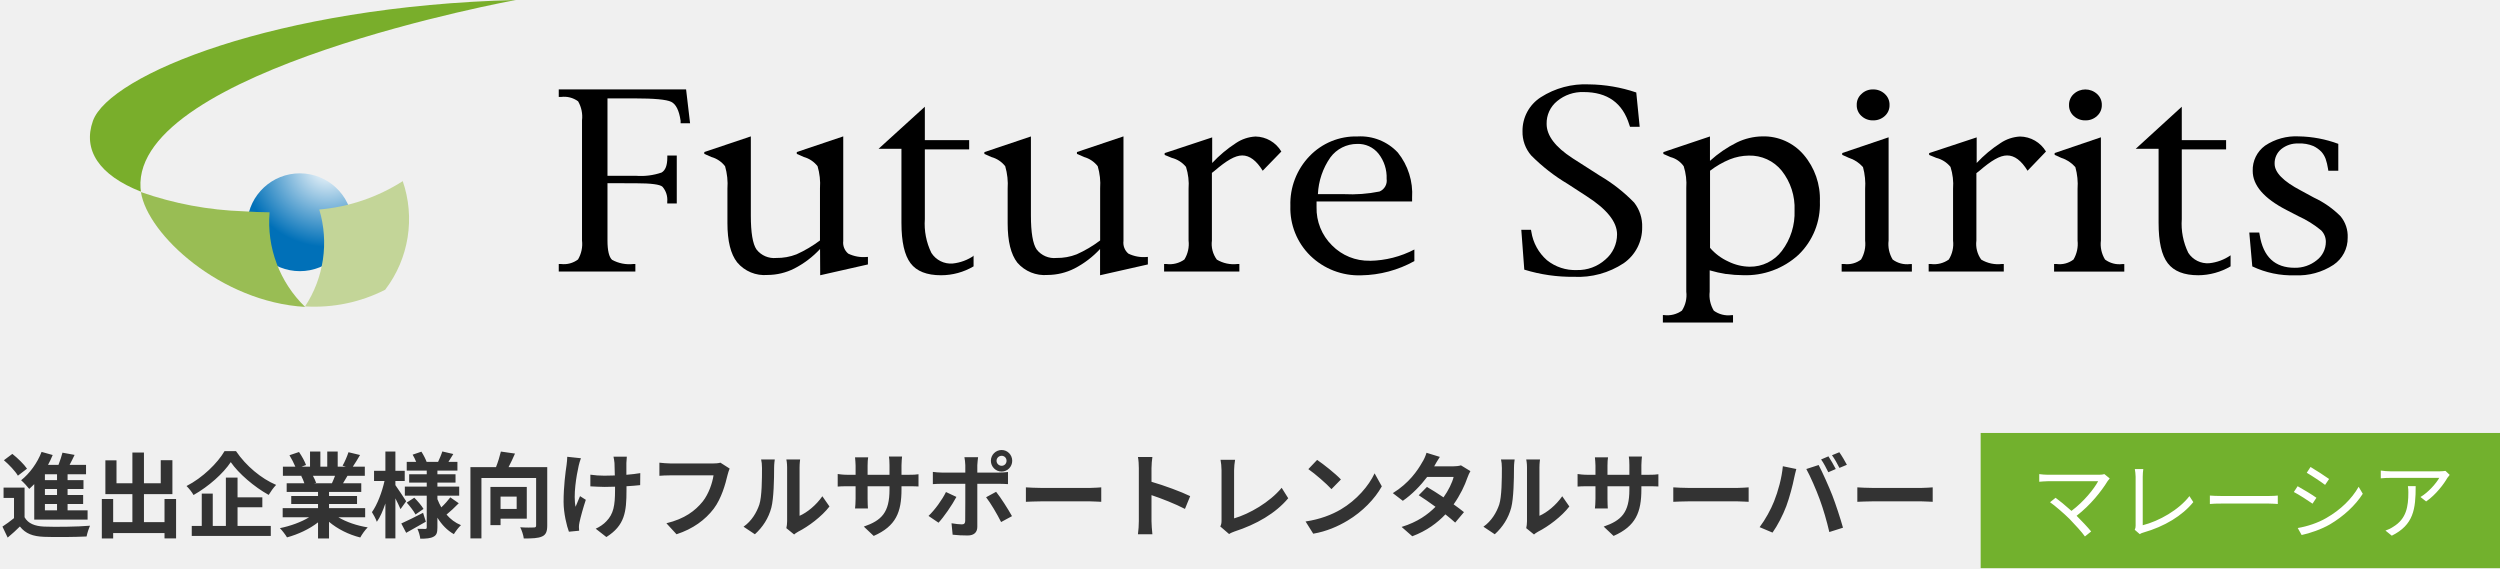
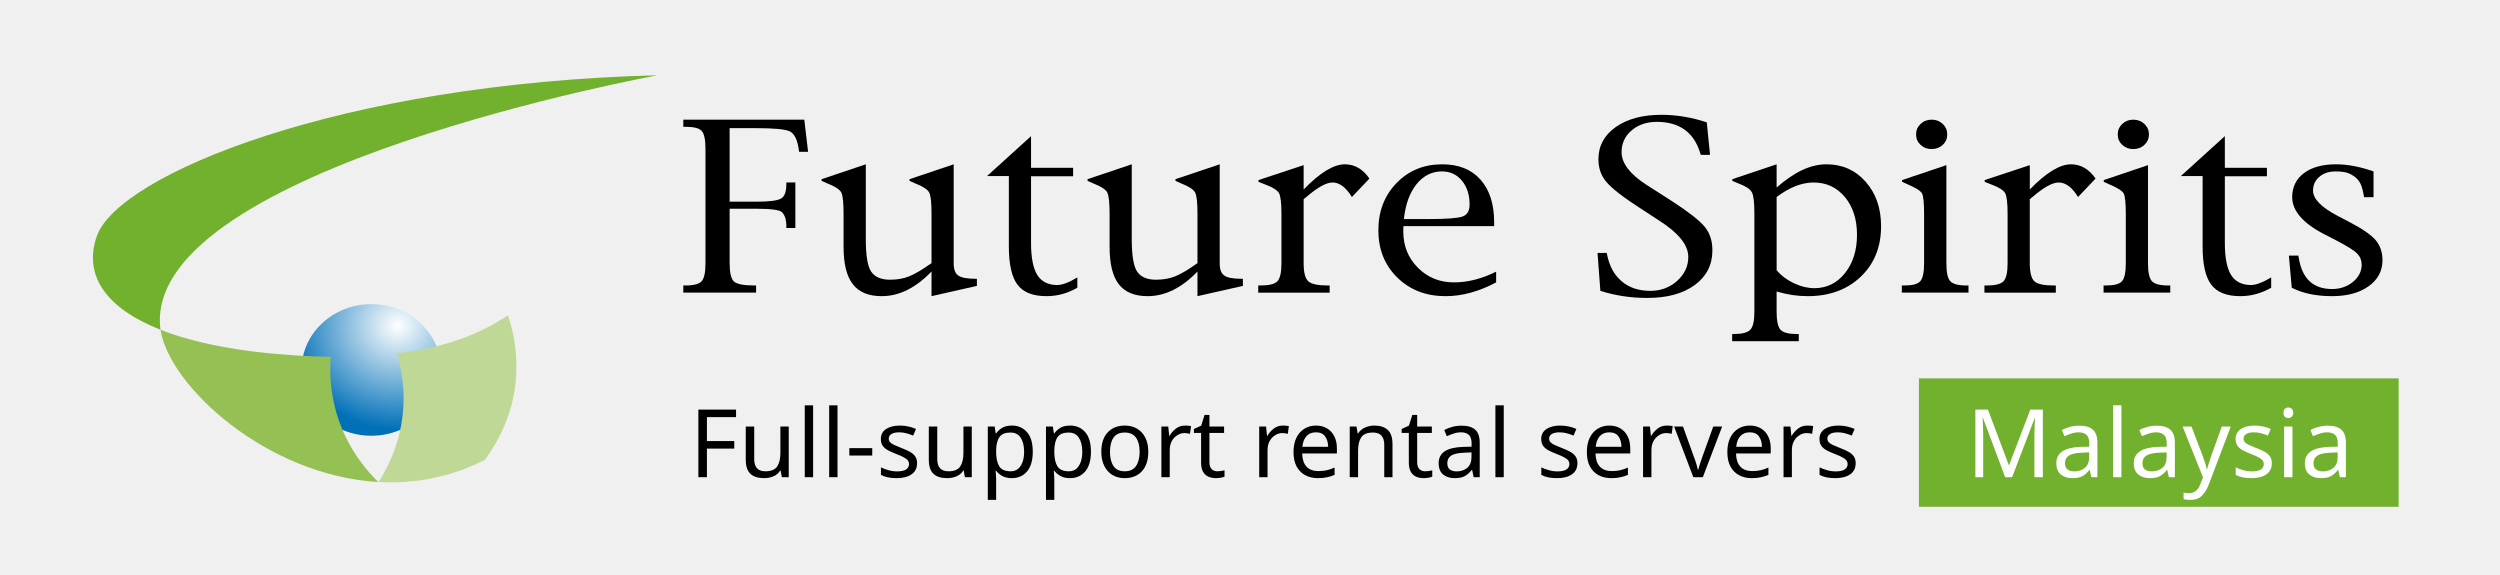
- <svg xmlns="http://www.w3.org/2000/svg" viewBox="0 0 351.41 79.86">
-   <defs>
-     <style>.cls-1{fill:none;}.cls-2{font-size:13px;fill:#333;font-family:GenShinGothic-Bold, Gen Shin Gothic;font-weight:700;}.cls-3{fill:#72b12d;}.cls-4{font-size:12px;fill:#fff;font-family:GenShinGothic-Heavy, Gen Shin Gothic;}.cls-5{fill:#79ae2b;}.cls-6{clip-path:url(#clip-path);}.cls-7{fill:url(#radial-gradient);}.cls-8{fill:#99bd54;}.cls-9{fill:#c3d598;}</style>
-     <clipPath id="clip-path">
-       <path class="cls-1" d="M34.75,31.24a7.42,7.42,0,0,0,14.8,0,7.42,7.42,0,0,0-14.8,0" />
-     </clipPath>
-     <radialGradient id="radial-gradient" cx="7072.23" cy="1412.96" r="0.17" gradientTransform="matrix(70.19, 0, 0, -66.16, -496355.59, 93505.23)" gradientUnits="userSpaceOnUse">
-       <stop offset="0" stop-color="#fff" />
-       <stop offset="1" stop-color="#0070b8" />
-     </radialGradient>
-   </defs>
-   <g id="Layer_2" data-name="Layer 2">
-     <g id="top">
-       <path d="M85.39,25.75v8.06c0,1.41.22,2.32.64,2.71a5.05,5.05,0,0,0,3,.59h.28v1.06H78.54V37.11h.31a3.31,3.31,0,0,0,2.4-.64,4.27,4.27,0,0,0,.56-2.67V16.92a4.32,4.32,0,0,0-.55-2.68,3.32,3.32,0,0,0-2.41-.61h-.31V12.57H96.44L97,17.33H95.67l0-.35c-.21-1.46-.66-2.35-1.33-2.67s-2.37-.48-5.15-.48H85.39V24.71h4A8.93,8.93,0,0,0,93,24.25c.53-.31.8-1,.8-2.1v-.29h1.33V28.6H93.79v-.25a2.79,2.79,0,0,0-.67-2.1c-.34-.32-1.58-.49-3.74-.49Z" />
-       <path d="M115.27,35a13.12,13.12,0,0,1-3.61,2.74,8.39,8.39,0,0,1-3.77.91,5,5,0,0,1-4.27-1.77c-.92-1.17-1.37-3-1.37-5.53V26.54a9.05,9.05,0,0,0-.33-3.17A3.65,3.65,0,0,0,100,22.07l-1-.44v-.26l6.54-2.2V30.29c0,2.4.26,4,.8,4.78a3.13,3.13,0,0,0,2.78,1.19,7.52,7.52,0,0,0,2.84-.51,17.44,17.44,0,0,0,3.3-1.95V26.48a8.79,8.79,0,0,0-.34-3.12A3.73,3.73,0,0,0,113,22.07l-1-.44v-.26l6.53-2.2v14.7a2,2,0,0,0,.7,1.78,4.94,4.94,0,0,0,2.6.47H122v1.05l-6.71,1.52Z" />
-       <path d="M136.85,35.92v1.52a9,9,0,0,1-4.57,1.25c-2,0-3.44-.56-4.29-1.69s-1.28-3-1.28-5.68V20.92h-3.22L130,15V19.7h6.23V21H130V30.8a9.29,9.29,0,0,0,.92,4.75,3.24,3.24,0,0,0,3,1.49,6.41,6.41,0,0,0,3-1.12" />
-       <path d="M154.63,35a13.11,13.11,0,0,1-3.6,2.74,8.47,8.47,0,0,1-3.77.91A5.06,5.06,0,0,1,143,36.92c-.91-1.17-1.36-3-1.36-5.53V26.54a9.17,9.17,0,0,0-.34-3.17,3.67,3.67,0,0,0-1.93-1.29l-1-.44v-.26l6.54-2.2V30.29c0,2.4.27,4,.81,4.78a3.11,3.11,0,0,0,2.78,1.19,7.5,7.5,0,0,0,2.84-.51,16.87,16.87,0,0,0,3.3-1.95V26.48a8.79,8.79,0,0,0-.34-3.12,3.73,3.73,0,0,0-1.92-1.29l-1-.44v-.26l6.54-2.2v14.7a2,2,0,0,0,.69,1.78,4.93,4.93,0,0,0,2.6.47h.14v1.05l-6.72,1.52Z" />
-       <path d="M170.35,24.33v9.48a3.71,3.71,0,0,0,.69,2.68,4.59,4.59,0,0,0,2.9.62h.27v1.06H163.63V37.11h.32a3.55,3.55,0,0,0,2.53-.63,4.14,4.14,0,0,0,.59-2.67V26.54a8.05,8.05,0,0,0-.36-3.08,3.78,3.78,0,0,0-2-1.27l-1-.41v-.26l6.68-2.21v3.6a17.75,17.75,0,0,1,3.34-2.8,5.43,5.43,0,0,1,2.75-.92,4.3,4.3,0,0,1,3.63,2.11L177.49,24c-.88-1.43-1.84-2.15-2.87-2.15s-2.22.73-3.91,2.17c0,0-.18.14-.37.29" />
-       <path d="M187,22.13a4.67,4.67,0,0,1,3.77-1.9,3.66,3.66,0,0,1,3,1.37,5.36,5.36,0,0,1,1.14,3.54,1.66,1.66,0,0,1-1,1.78,20,20,0,0,1-5,.37h-3.66A9.78,9.78,0,0,1,187,22.13m5.57,14.52a7.23,7.23,0,0,1-5.35-2.17,7.3,7.3,0,0,1-2.16-5.37c0-.15,0-.4,0-.79h13.43V27.8a9.22,9.22,0,0,0-2-6.35,7.18,7.18,0,0,0-5.67-2.27,9,9,0,0,0-6.75,2.77,9.64,9.64,0,0,0-2.69,7,9.36,9.36,0,0,0,2.81,7,9.77,9.77,0,0,0,7.15,2.75,15.89,15.89,0,0,0,7.47-2V35.07a14,14,0,0,1-6.23,1.59" />
-       <path d="M214.26,37.91l-.42-5.61h1.36l.05.27a6.68,6.68,0,0,0,2.19,4,6.32,6.32,0,0,0,4.21,1.39,5.78,5.78,0,0,0,4-1.47,4.63,4.63,0,0,0,1.65-3.55q0-2.61-4.25-5.34l-2.69-1.75a25.62,25.62,0,0,1-5.13-4,5,5,0,0,1-1.22-3.4,5.58,5.58,0,0,1,2.57-4.78,11.53,11.53,0,0,1,6.77-1.81A21.4,21.4,0,0,1,230,13l.48,4.82h-1.36l-.09-.26q-1.4-4.62-6.43-4.62a5.55,5.55,0,0,0-3.72,1.27,4,4,0,0,0-1.48,3.21c0,1.64,1.22,3.24,3.63,4.81l3.89,2.49a22.78,22.78,0,0,1,4.78,3.75,5.32,5.32,0,0,1,1.13,3.48A6.05,6.05,0,0,1,228.23,37a11.63,11.63,0,0,1-7,1.91,22.65,22.65,0,0,1-6.94-1" />
-       <path d="M243.15,22.4a7.43,7.43,0,0,1,2.66-.53A5.76,5.76,0,0,1,250.45,24a8.42,8.42,0,0,1,1.8,5.58,8.84,8.84,0,0,1-1.78,5.68,5.58,5.58,0,0,1-4.53,2.23,7,7,0,0,1-3-.73,7.49,7.49,0,0,1-2.57-1.92V24a12.32,12.32,0,0,1,2.8-1.61m-.49,16.12a15.88,15.88,0,0,0,2.28.17,10.94,10.94,0,0,0,7.85-2.87,9.86,9.86,0,0,0,3-7.48,9.55,9.55,0,0,0-2.28-6.58,7.38,7.38,0,0,0-5.8-2.58,8.5,8.5,0,0,0-3.58.85,16.66,16.66,0,0,0-3.79,2.59V19.18l-6.55,2.2v.26l1,.44a3.26,3.26,0,0,1,1.86,1.29,8.23,8.23,0,0,1,.36,3.06V41a4,4,0,0,1-.61,2.66,3.53,3.53,0,0,1-2.52.63h-.16v1.05h9.86V44.3h-.22a3.47,3.47,0,0,1-2.48-.63,4.19,4.19,0,0,1-.58-2.66V38a18.3,18.3,0,0,0,2.31.52" />
-       <path d="M265.47,19.3V33.81a4.18,4.18,0,0,0,.57,2.67,3.36,3.36,0,0,0,2.42.64h.28v1.06h-9.87V37.11h.37a3.2,3.2,0,0,0,2.36-.63,4.3,4.3,0,0,0,.57-2.67V26.56a9.12,9.12,0,0,0-.3-3.07,4.45,4.45,0,0,0-2-1.31l-.92-.41v-.26Zm-2.18-2.38a2.29,2.29,0,0,1-1.64-.62,2,2,0,0,1-.66-1.55,2,2,0,0,1,.66-1.54,2.26,2.26,0,0,1,1.64-.64,2.31,2.31,0,0,1,1.65.64,2,2,0,0,1,.66,1.54,2,2,0,0,1-.66,1.55,2.34,2.34,0,0,1-1.65.62" />
-       <path d="M277.81,24.33v9.48a3.74,3.74,0,0,0,.68,2.68,4.6,4.6,0,0,0,2.9.62h.27v1.06H271.1V37.11h.31a3.53,3.53,0,0,0,2.52-.63,4.1,4.1,0,0,0,.6-2.67V26.54a8.07,8.07,0,0,0-.36-3.08,3.76,3.76,0,0,0-2-1.27l-1-.41v-.26l6.68-2.21v3.6a17.76,17.76,0,0,1,3.35-2.8,5.41,5.41,0,0,1,2.74-.92,4.31,4.31,0,0,1,3.65,2.11L285,24c-.87-1.43-1.83-2.15-2.87-2.15s-2.23.73-3.91,2.17l-.37.29" />
-       <path d="M295.31,19.3V33.81a4.16,4.16,0,0,0,.58,2.67,3.36,3.36,0,0,0,2.43.64h.28v1.06h-9.87V37.11h.35a3.21,3.21,0,0,0,2.38-.63,4.3,4.3,0,0,0,.57-2.67V26.56a8.92,8.92,0,0,0-.31-3.07,4.41,4.41,0,0,0-2-1.31l-.91-.41v-.26Zm-2.17-2.38a2.33,2.33,0,0,1-1.65-.62,2,2,0,0,1-.66-1.55,2.05,2.05,0,0,1,.66-1.54,2.43,2.43,0,0,1,3.28,0,2,2,0,0,1,.67,1.54,2,2,0,0,1-.67,1.55,2.31,2.31,0,0,1-1.64.62" />
-       <path d="M313.54,35.92v1.52A9.09,9.09,0,0,1,309,38.69q-3,0-4.29-1.69c-.87-1.13-1.29-3-1.29-5.68V20.92h-3.22L306.68,15V19.7h6.23V21h-6.23V30.8a9.29,9.29,0,0,0,.92,4.75A3.23,3.23,0,0,0,310.55,37a6.46,6.46,0,0,0,3-1.12" />
-       <path d="M316.59,37.44l-.42-4.75h1.4l.06.33q.74,4.62,4.92,4.62a4.78,4.78,0,0,0,3.1-1.06A3.24,3.24,0,0,0,326.93,34a2.26,2.26,0,0,0-.66-1.62,14.18,14.18,0,0,0-3.21-2l-1.66-.86c-3.17-1.63-4.75-3.47-4.75-5.49a4.22,4.22,0,0,1,1.74-3.56,7.78,7.78,0,0,1,4.74-1.3,16.71,16.71,0,0,1,5.55,1.05V24h-1.4l-.05-.31a7.94,7.94,0,0,0-.33-1.36,3.13,3.13,0,0,0-.6-1,4,4,0,0,0-1.12-.8,4.81,4.81,0,0,0-2.12-.36,3.58,3.58,0,0,0-2.4.79,2.56,2.56,0,0,0-.93,2.06c0,1.22,1.22,2.47,3.69,3.76l1.84,1A13.05,13.05,0,0,1,329,30.4a4.4,4.4,0,0,1,1,3A4.52,4.52,0,0,1,328,37.23a9.07,9.07,0,0,1-5.4,1.47,13,13,0,0,1-6-1.25" />
-       <text class="cls-2" transform="translate(0 74.52)">進出企業様向けフルサポートレンタルサーバー </text>
-       <rect class="cls-3" x="278.41" y="60.86" width="73" height="19" />
-       <text class="cls-4" transform="translate(285.41 74.86)">マレーシア</text>
-       <path class="cls-5" d="M72.51,0C38.77.84,15.35,10.56,13.06,17c-1.44,4.06.83,7.61,6.75,9.94a5.06,5.06,0,0,1-.06-.52C18.71,9.82,72.51,0,72.51,0" />
-       <g class="cls-6">
-         <rect class="cls-7" x="34.75" y="24.26" width="14.8" height="13.95" />
+ <svg xmlns="http://www.w3.org/2000/svg" xmlns:xlink="http://www.w3.org/1999/xlink" version="1.1" id="レイヤー_1" x="0px" y="0px" width="370px" height="85px" viewBox="0 0 370 85" enable-background="new 0 0 370 85" xml:space="preserve">
+   <g>
+     <path d="M107.985,30.894v8.056c0,1.412,0.217,2.323,0.639,2.714c0.44,0.383,1.434,0.588,3.001,0.588h0.276v1.057h-10.77v-1.057   h0.313c1.224,0,2.025-0.218,2.405-0.635c0.38-0.425,0.561-1.306,0.561-2.667V22.062c0-1.377-0.181-2.27-0.555-2.682   c-0.373-0.414-1.175-0.615-2.411-0.615h-0.313V17.71h17.905l0.561,4.755h-1.332l-0.047-0.352c-0.211-1.459-0.657-2.348-1.326-2.668   c-0.645-0.322-2.369-0.481-5.147-0.481h-3.761v10.885h3.99c1.875,0,3.08-0.158,3.61-0.456c0.53-0.31,0.795-1.006,0.795-2.097   v-0.289h1.332v6.737h-1.332v-0.252c0-0.985-0.222-1.682-0.668-2.104c-0.337-0.319-1.579-0.494-3.737-0.494H107.985z" />
+     <path d="M137.866,40.181c-1.175,1.223-2.375,2.132-3.61,2.742c-1.223,0.606-2.477,0.908-3.766,0.908   c-1.941,0-3.375-0.592-4.273-1.77c-0.916-1.172-1.368-3.013-1.368-5.53v-4.857c0-1.666-0.109-2.72-0.332-3.171   c-0.224-0.437-0.862-0.873-1.923-1.294l-0.994-0.435v-0.258l6.539-2.2v11.113c0,2.402,0.265,3.993,0.802,4.782   c0.536,0.784,1.458,1.187,2.784,1.187c1.066,0,2.013-0.168,2.845-0.505c0.825-0.328,1.922-0.979,3.296-1.95v-7.32   c0-1.63-0.115-2.668-0.337-3.119c-0.235-0.437-0.868-0.873-1.922-1.294l-0.994-0.435v-0.258l6.532-2.2v14.698   c0,0.872,0.235,1.468,0.699,1.775c0.458,0.319,1.326,0.471,2.604,0.471h0.132v1.052l-6.714,1.518V40.181z" />
+     <path d="M159.448,41.061v1.522c-1.446,0.832-2.965,1.248-4.567,1.248c-2.001,0-3.436-0.561-4.286-1.688   c-0.862-1.13-1.284-3.031-1.284-5.683V26.055h-3.225l6.509-5.906v4.688h6.226v1.253h-6.226v9.854c0,2.186,0.307,3.765,0.922,4.75   c0.621,0.986,1.604,1.489,2.959,1.489C157.194,42.183,158.194,41.814,159.448,41.061" />
+     <path d="M177.227,40.181c-1.169,1.223-2.374,2.132-3.604,2.742c-1.235,0.606-2.489,0.908-3.767,0.908   c-1.94,0-3.375-0.592-4.279-1.77c-0.91-1.172-1.356-3.013-1.356-5.53v-4.857c0-1.666-0.121-2.72-0.337-3.171   c-0.224-0.437-0.869-0.873-1.929-1.294l-0.994-0.435v-0.258l6.539-2.2v11.113c0,2.402,0.271,3.993,0.807,4.782   c0.53,0.784,1.453,1.187,2.778,1.187c1.067,0,2.019-0.168,2.845-0.505c0.838-0.328,1.928-0.979,3.296-1.95v-7.32   c0-1.63-0.114-2.668-0.337-3.119c-0.235-0.437-0.868-0.873-1.923-1.294l-0.994-0.435v-0.258l6.545-2.2v14.698   c0,0.872,0.229,1.468,0.693,1.775c0.458,0.319,1.326,0.471,2.598,0.471h0.139v1.052l-6.721,1.518V40.181z" />
+     <path d="M192.939,29.473v9.477c0,1.371,0.229,2.266,0.687,2.681c0.452,0.416,1.423,0.622,2.898,0.622h0.265v1.057h-10.57v-1.057   h0.32c1.289,0,2.127-0.208,2.525-0.634c0.392-0.418,0.59-1.305,0.59-2.668v-7.275c0-1.619-0.121-2.646-0.355-3.077   c-0.229-0.428-0.898-0.862-1.995-1.274l-1.048-0.411v-0.264l6.684-2.21v3.599c1.217-1.253,2.332-2.185,3.344-2.803   c1.025-0.619,1.936-0.918,2.755-0.918c1.458,0,2.67,0.708,3.634,2.109l-2.591,2.729c-0.881-1.429-1.839-2.148-2.869-2.148   c-0.929,0-2.224,0.729-3.905,2.171C193.258,29.204,193.131,29.315,192.939,29.473" />
+     <path d="M209.633,27.272c1.03-1.271,2.278-1.902,3.767-1.902c1.206,0,2.193,0.444,2.959,1.365c0.76,0.917,1.14,2.097,1.14,3.538   c0,0.938-0.35,1.521-1.049,1.775c-0.705,0.247-2.375,0.373-5.015,0.373h-3.658C208.006,30.258,208.62,28.553,209.633,27.272    M215.201,41.793c-2.133,0-3.917-0.72-5.352-2.167c-1.439-1.44-2.163-3.236-2.163-5.371c0-0.146,0-0.4,0.023-0.792h13.428V32.94   c0-2.718-0.669-4.827-2.024-6.354c-1.356-1.522-3.236-2.269-5.672-2.269c-2.706,0-4.954,0.92-6.75,2.772   c-1.802,1.862-2.693,4.186-2.693,6.999c0,2.825,0.935,5.166,2.814,6.998c1.862,1.833,4.248,2.746,7.147,2.746   c2.411,0,4.899-0.675,7.468-2.038v-1.587C219.306,41.261,217.227,41.793,215.201,41.793" />
+     <path d="M236.855,43.047l-0.422-5.61h1.362l0.055,0.268c0.349,1.703,1.072,3.022,2.188,3.951c1.103,0.928,2.507,1.392,4.213,1.392   c1.536,0,2.862-0.495,3.965-1.474c1.091-0.986,1.651-2.166,1.651-3.552c0-1.739-1.416-3.52-4.249-5.337l-2.693-1.754   c-2.622-1.685-4.333-3.008-5.135-3.951c-0.813-0.934-1.224-2.069-1.224-3.398c0-1.983,0.855-3.577,2.567-4.78   c1.712-1.208,3.978-1.811,6.768-1.811c2.2,0,4.425,0.368,6.702,1.114l0.482,4.82h-1.362l-0.09-0.264   c-0.935-3.082-3.08-4.625-6.431-4.625c-1.501,0-2.742,0.429-3.725,1.266c-0.988,0.847-1.482,1.917-1.482,3.213   c0,1.636,1.217,3.235,3.634,4.809l3.894,2.491c2.416,1.573,4.02,2.823,4.778,3.755c0.754,0.922,1.134,2.08,1.134,3.48   c0,2.149-0.874,3.857-2.616,5.135c-1.747,1.28-4.085,1.91-7.026,1.91C241.346,44.095,239.031,43.743,236.855,43.047" />
+     <path d="M265.742,27.541c0.916-0.352,1.809-0.533,2.663-0.533c1.893,0,3.437,0.719,4.635,2.153c1.2,1.435,1.796,3.298,1.796,5.584   c0,2.305-0.596,4.188-1.777,5.677c-1.188,1.478-2.7,2.228-4.526,2.228c-0.994,0-2.001-0.245-3.025-0.73   c-1.03-0.482-1.886-1.121-2.567-1.92V29.155C263.898,28.438,264.832,27.902,265.742,27.541 M265.254,43.662   c0.771,0.112,1.531,0.169,2.278,0.169c3.218,0,5.846-0.961,7.853-2.872c2.008-1.911,3.014-4.406,3.014-7.48   c0-2.657-0.754-4.854-2.284-6.58c-1.513-1.723-3.454-2.582-5.804-2.582c-1.151,0-2.345,0.277-3.58,0.848   c-1.224,0.577-2.483,1.444-3.791,2.59v-3.438l-6.551,2.2v0.258l1.049,0.435c1.012,0.385,1.627,0.812,1.856,1.286   c0.234,0.46,0.354,1.486,0.354,3.062v14.587c0,1.352-0.198,2.242-0.608,2.66c-0.397,0.426-1.229,0.634-2.525,0.634h-0.156v1.054   h9.859v-1.054h-0.223c-1.254,0-2.073-0.208-2.478-0.634c-0.385-0.418-0.578-1.309-0.578-2.66v-3.001   C263.717,43.367,264.488,43.546,265.254,43.662" />
+     <path d="M288.065,24.439V38.95c0,1.361,0.181,2.242,0.572,2.667c0.386,0.417,1.193,0.635,2.423,0.635h0.277v1.057h-9.865v-1.057   h0.367c1.199,0,1.977-0.208,2.362-0.634c0.374-0.418,0.566-1.305,0.566-2.668v-7.247c0-1.662-0.108-2.683-0.302-3.067   c-0.204-0.378-0.886-0.819-2.037-1.31l-0.916-0.413v-0.264L288.065,24.439z M285.89,22.062c-0.663,0-1.206-0.209-1.646-0.624   c-0.446-0.417-0.663-0.921-0.663-1.546c0-0.609,0.217-1.121,0.663-1.543c0.439-0.425,0.982-0.639,1.646-0.639   c0.65,0,1.193,0.214,1.645,0.639c0.44,0.422,0.657,0.934,0.657,1.543c0,0.625-0.217,1.129-0.657,1.546   C287.083,21.854,286.54,22.062,285.89,22.062" />
+     <path d="M300.408,29.473v9.477c0,1.371,0.229,2.266,0.681,2.681c0.452,0.416,1.423,0.622,2.905,0.622h0.266v1.057h-10.565v-1.057   h0.313c1.29,0,2.121-0.208,2.52-0.634c0.397-0.418,0.596-1.305,0.596-2.668v-7.275c0-1.619-0.12-2.646-0.355-3.077   c-0.229-0.428-0.892-0.862-1.995-1.274l-1.042-0.411v-0.264l6.678-2.21v3.599c1.217-1.253,2.339-2.185,3.351-2.803   c1.019-0.619,1.935-0.918,2.736-0.918c1.465,0,2.676,0.708,3.646,2.109l-2.592,2.729c-0.874-1.429-1.832-2.148-2.868-2.148   c-0.923,0-2.23,0.729-3.906,2.171C300.733,29.204,300.606,29.315,300.408,29.473" />
+     <path d="M317.903,24.439V38.95c0,1.361,0.193,2.242,0.585,2.667c0.386,0.417,1.188,0.635,2.429,0.635h0.283v1.057h-9.871v-1.057   h0.349c1.206,0,2.002-0.208,2.376-0.634c0.373-0.418,0.565-1.305,0.565-2.668v-7.247c0-1.662-0.108-2.683-0.307-3.067   c-0.2-0.378-0.887-0.819-2.044-1.31l-0.91-0.413v-0.264L317.903,24.439z M315.734,22.062c-0.657,0-1.193-0.209-1.646-0.624   c-0.44-0.417-0.663-0.921-0.663-1.546c0-0.609,0.223-1.121,0.663-1.543c0.452-0.425,0.988-0.639,1.646-0.639   c0.645,0,1.199,0.214,1.639,0.639c0.446,0.422,0.669,0.934,0.669,1.543c0,0.625-0.223,1.129-0.669,1.546   C316.934,21.854,316.379,22.062,315.734,22.062" />
+     <path d="M336.135,41.061v1.522c-1.452,0.832-2.982,1.248-4.574,1.248c-2.001,0-3.43-0.561-4.285-1.688   c-0.868-1.13-1.29-3.031-1.29-5.683V26.055h-3.218l6.509-5.906v4.688h6.227v1.253h-6.227v9.854c0,2.186,0.308,3.765,0.922,4.75   c0.614,0.986,1.609,1.489,2.947,1.489C333.875,42.183,334.869,41.814,336.135,41.061" />
+     <path d="M339.179,42.583l-0.423-4.751h1.399l0.061,0.328c0.494,3.079,2.134,4.616,4.924,4.616c1.199,0,2.242-0.355,3.104-1.057   c0.855-0.714,1.283-1.571,1.283-2.559c0-0.612-0.211-1.164-0.657-1.624c-0.445-0.468-1.519-1.137-3.212-2.011l-1.664-0.858   c-3.17-1.632-4.749-3.474-4.749-5.493c0-1.495,0.585-2.688,1.741-3.556c1.17-0.871,2.755-1.301,4.744-1.301   c1.682,0,3.537,0.34,5.551,1.054v3.819h-1.398l-0.055-0.31c-0.084-0.531-0.198-0.977-0.331-1.36   c-0.145-0.376-0.337-0.712-0.597-0.998c-0.271-0.292-0.639-0.551-1.115-0.795c-0.482-0.247-1.187-0.356-2.121-0.356   c-0.971,0-1.778,0.263-2.398,0.792c-0.628,0.531-0.935,1.217-0.935,2.055c0,1.218,1.224,2.475,3.694,3.761l1.839,0.961   c1.802,0.941,3.043,1.805,3.73,2.601c0.681,0.802,1.013,1.791,1.013,2.95c0,1.608-0.682,2.907-2.056,3.875   c-1.356,0.976-3.164,1.465-5.4,1.465C342.789,43.831,340.801,43.415,339.179,42.583" />
+   </g>
+   <rect x="284" y="56" fill="#72B12D" width="71" height="19" />
+   <g>
+     <path fill="#72B12D" d="M97.325,11.14c-47.096,1.173-79.792,14.745-82.991,23.79c-2.007,5.673,1.164,10.62,9.426,13.875   c-0.037-0.249-0.07-0.495-0.081-0.731C22.217,24.852,97.325,11.14,97.325,11.14" />
+     <g>
+       <g>
+         <defs>
+           <path id="SVGID_1_" d="M44.624,54.751c0,5.38,4.627,9.74,10.336,9.74c5.703,0,10.331-4.36,10.331-9.74      c0-5.382-4.628-9.739-10.331-9.739C49.25,45.012,44.624,49.369,44.624,54.751" />
+         </defs>
+         <clipPath id="SVGID_2_">
+           <use xlink:href="#SVGID_1_" overflow="visible" />
+         </clipPath>
+         <radialGradient id="SVGID_3_" cx="-110.17" cy="465.672" r="0.233" gradientTransform="matrix(70.1901 0 0 -66.1582 7791.656 30856.008)" gradientUnits="userSpaceOnUse">
+           <stop offset="0" style="stop-color:#FFFFFF" />
+           <stop offset="1" style="stop-color:#0070B8" />
+         </radialGradient>
+         <rect x="44.624" y="45.012" clip-path="url(#SVGID_2_)" fill="url(#SVGID_3_)" width="20.667" height="19.479" />
      </g>
-       <path class="cls-8" d="M37.86,29.84c-1.14,0-2.34-.06-3.62-.14A48.6,48.6,0,0,1,19.81,27c.93,6,11.27,15.46,23.08,16.14a16.56,16.56,0,0,1-5-13.27" />
-       <path class="cls-9" d="M56.63,25.45a25.93,25.93,0,0,1-11.75,4,16.28,16.28,0,0,1-2,13.62,21.9,21.9,0,0,0,11.26-2.34,16.38,16.38,0,0,0,2.45-15.33" />
+       <path fill="#94C054" d="M48.956,52.806c-1.598-0.02-3.273-0.081-5.058-0.19c-8.504-0.537-15.224-1.874-20.138-3.812    c1.295,8.368,15.732,21.583,32.216,22.534C49.143,64.548,48.624,56.885,48.956,52.806" />
+       <path fill="#C0D896" d="M75.166,46.673c-3.311,2.186-8.135,4.623-16.4,5.643c1.197,4.022,2.163,11.322-2.741,19.021    c5.152,0.291,10.507-0.622,15.724-3.265C78.234,59.21,76.531,50.611,75.166,46.673" />
    </g>
  </g>
+   <text transform="matrix(1 0 0 1 101.999 70.625)" font-family="'Arial-BoldMT'" font-size="14">Full-support rental servers</text>
+   <text transform="matrix(1 0 0 1 290.9971 70.625)" fill="#FFFFFF" font-family="'Arial-BoldMT'" font-size="14">Malaysia</text>
</svg>
